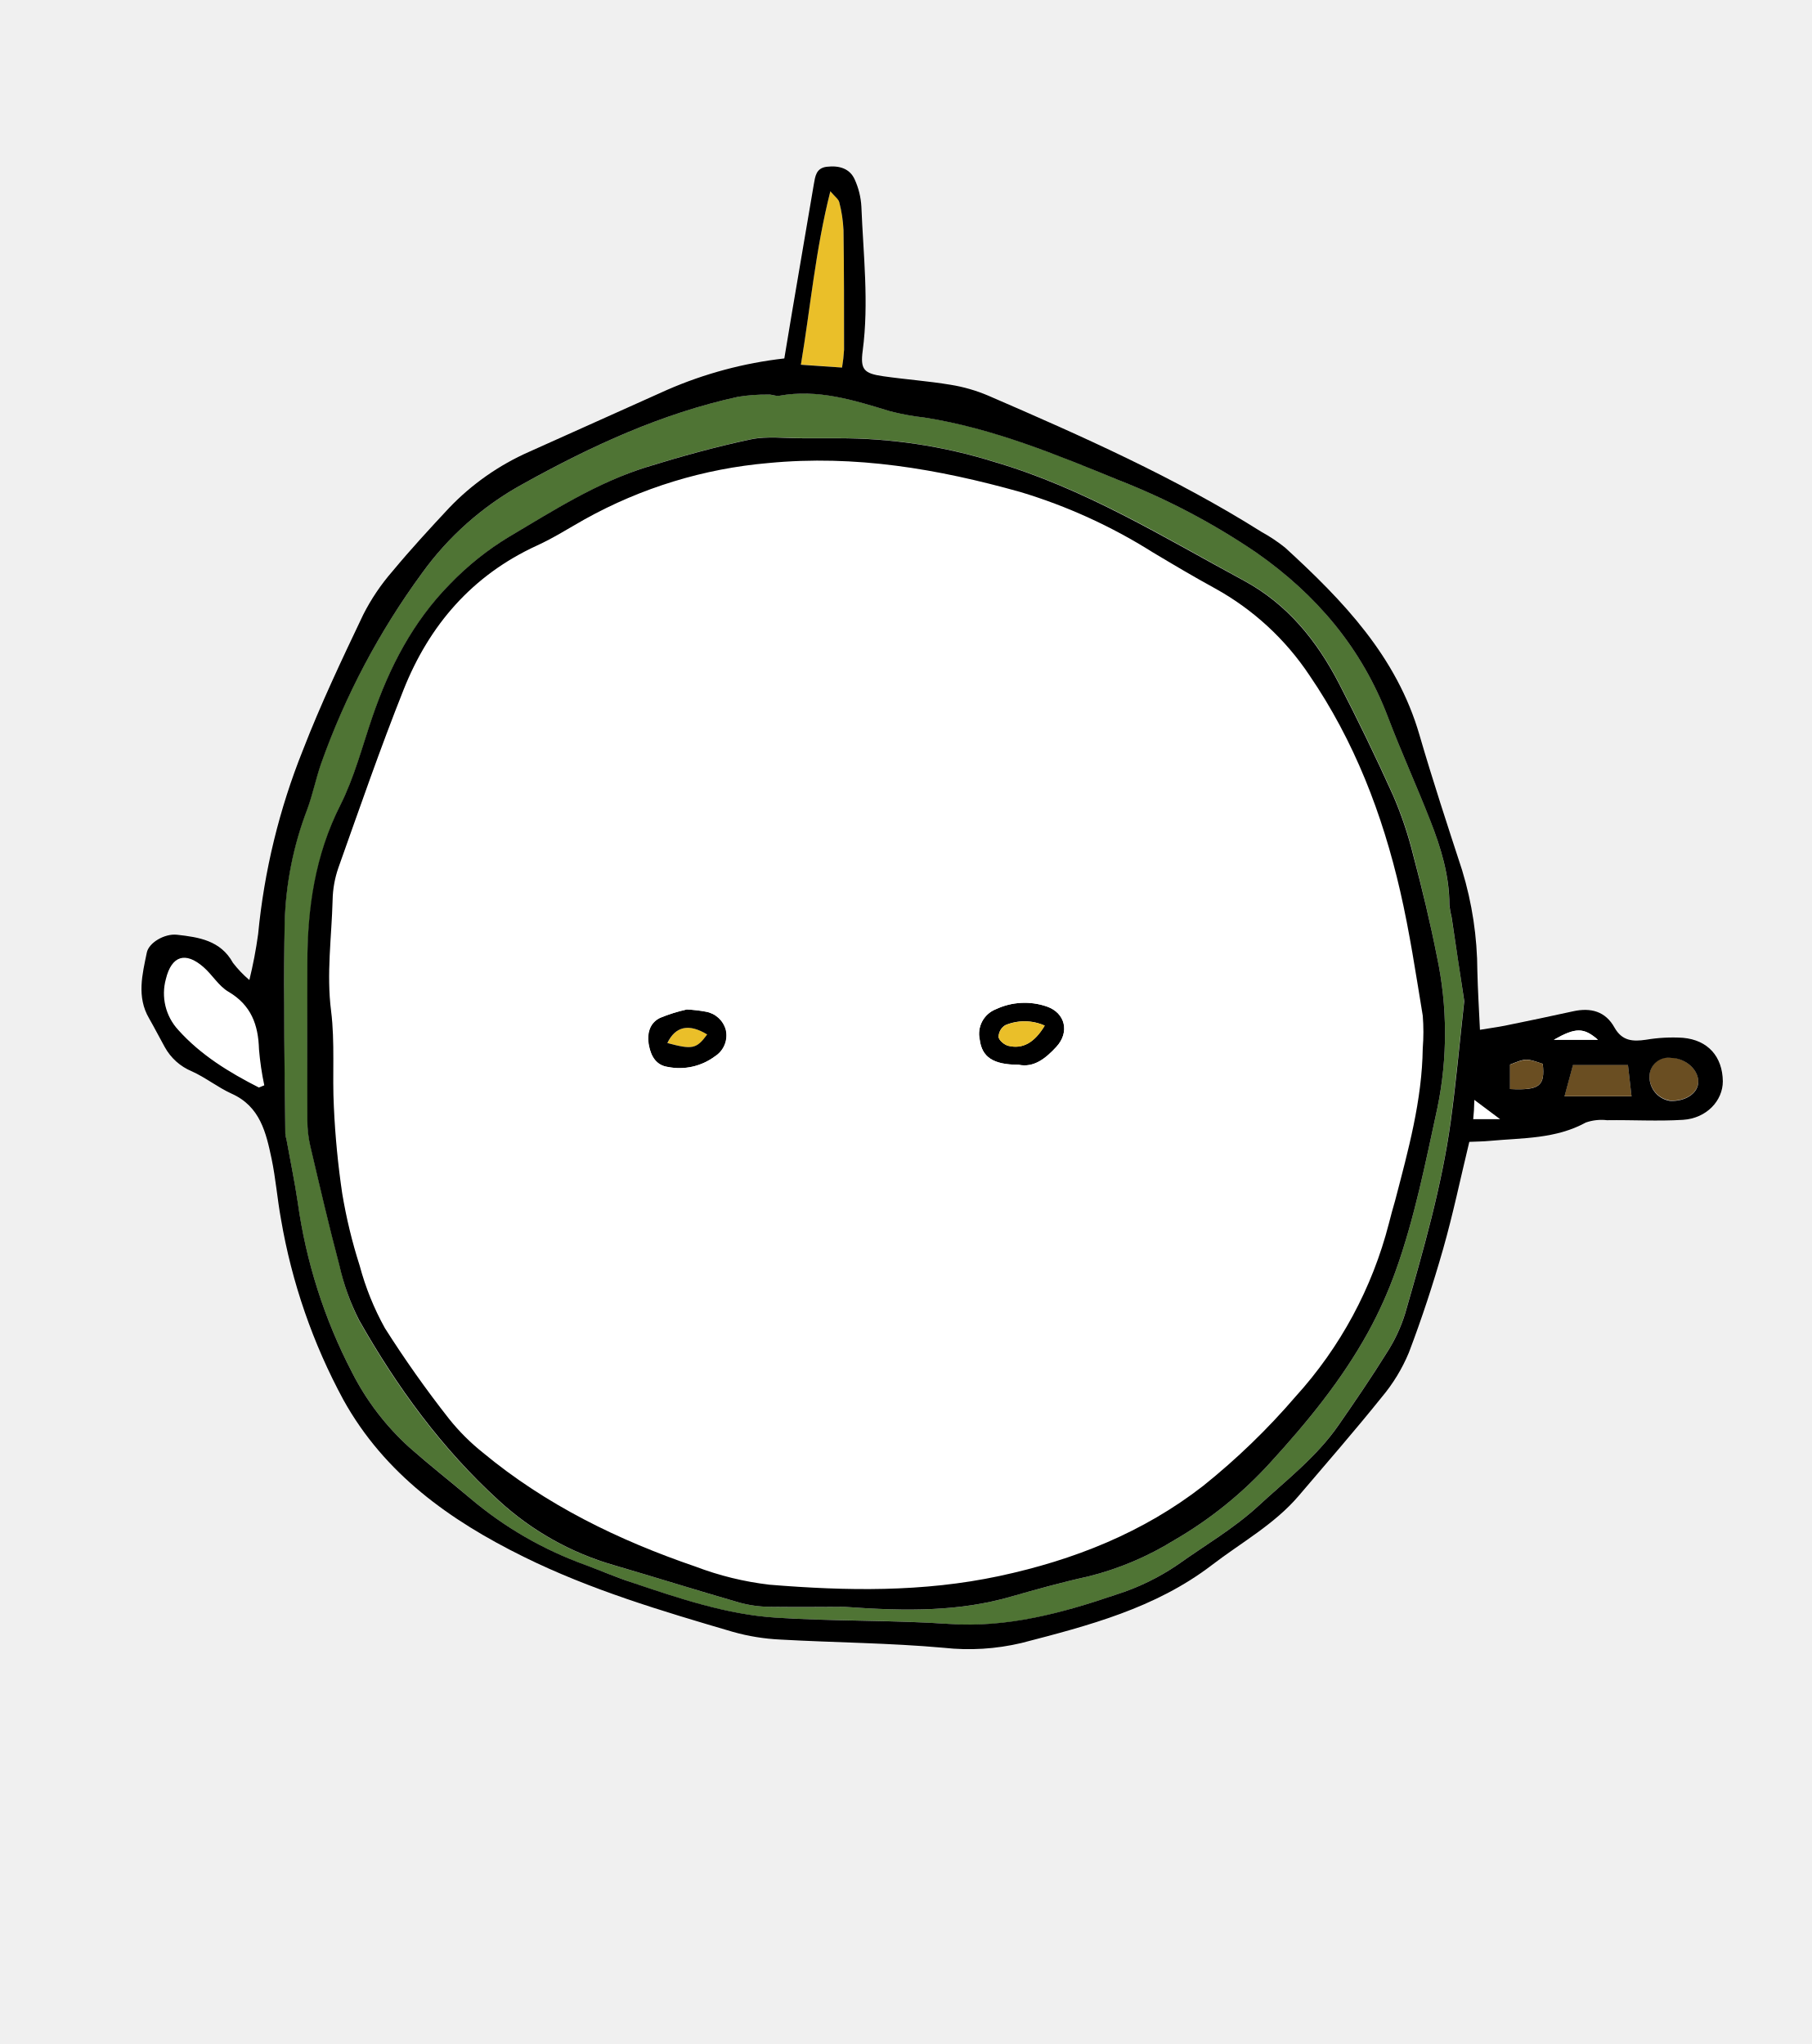
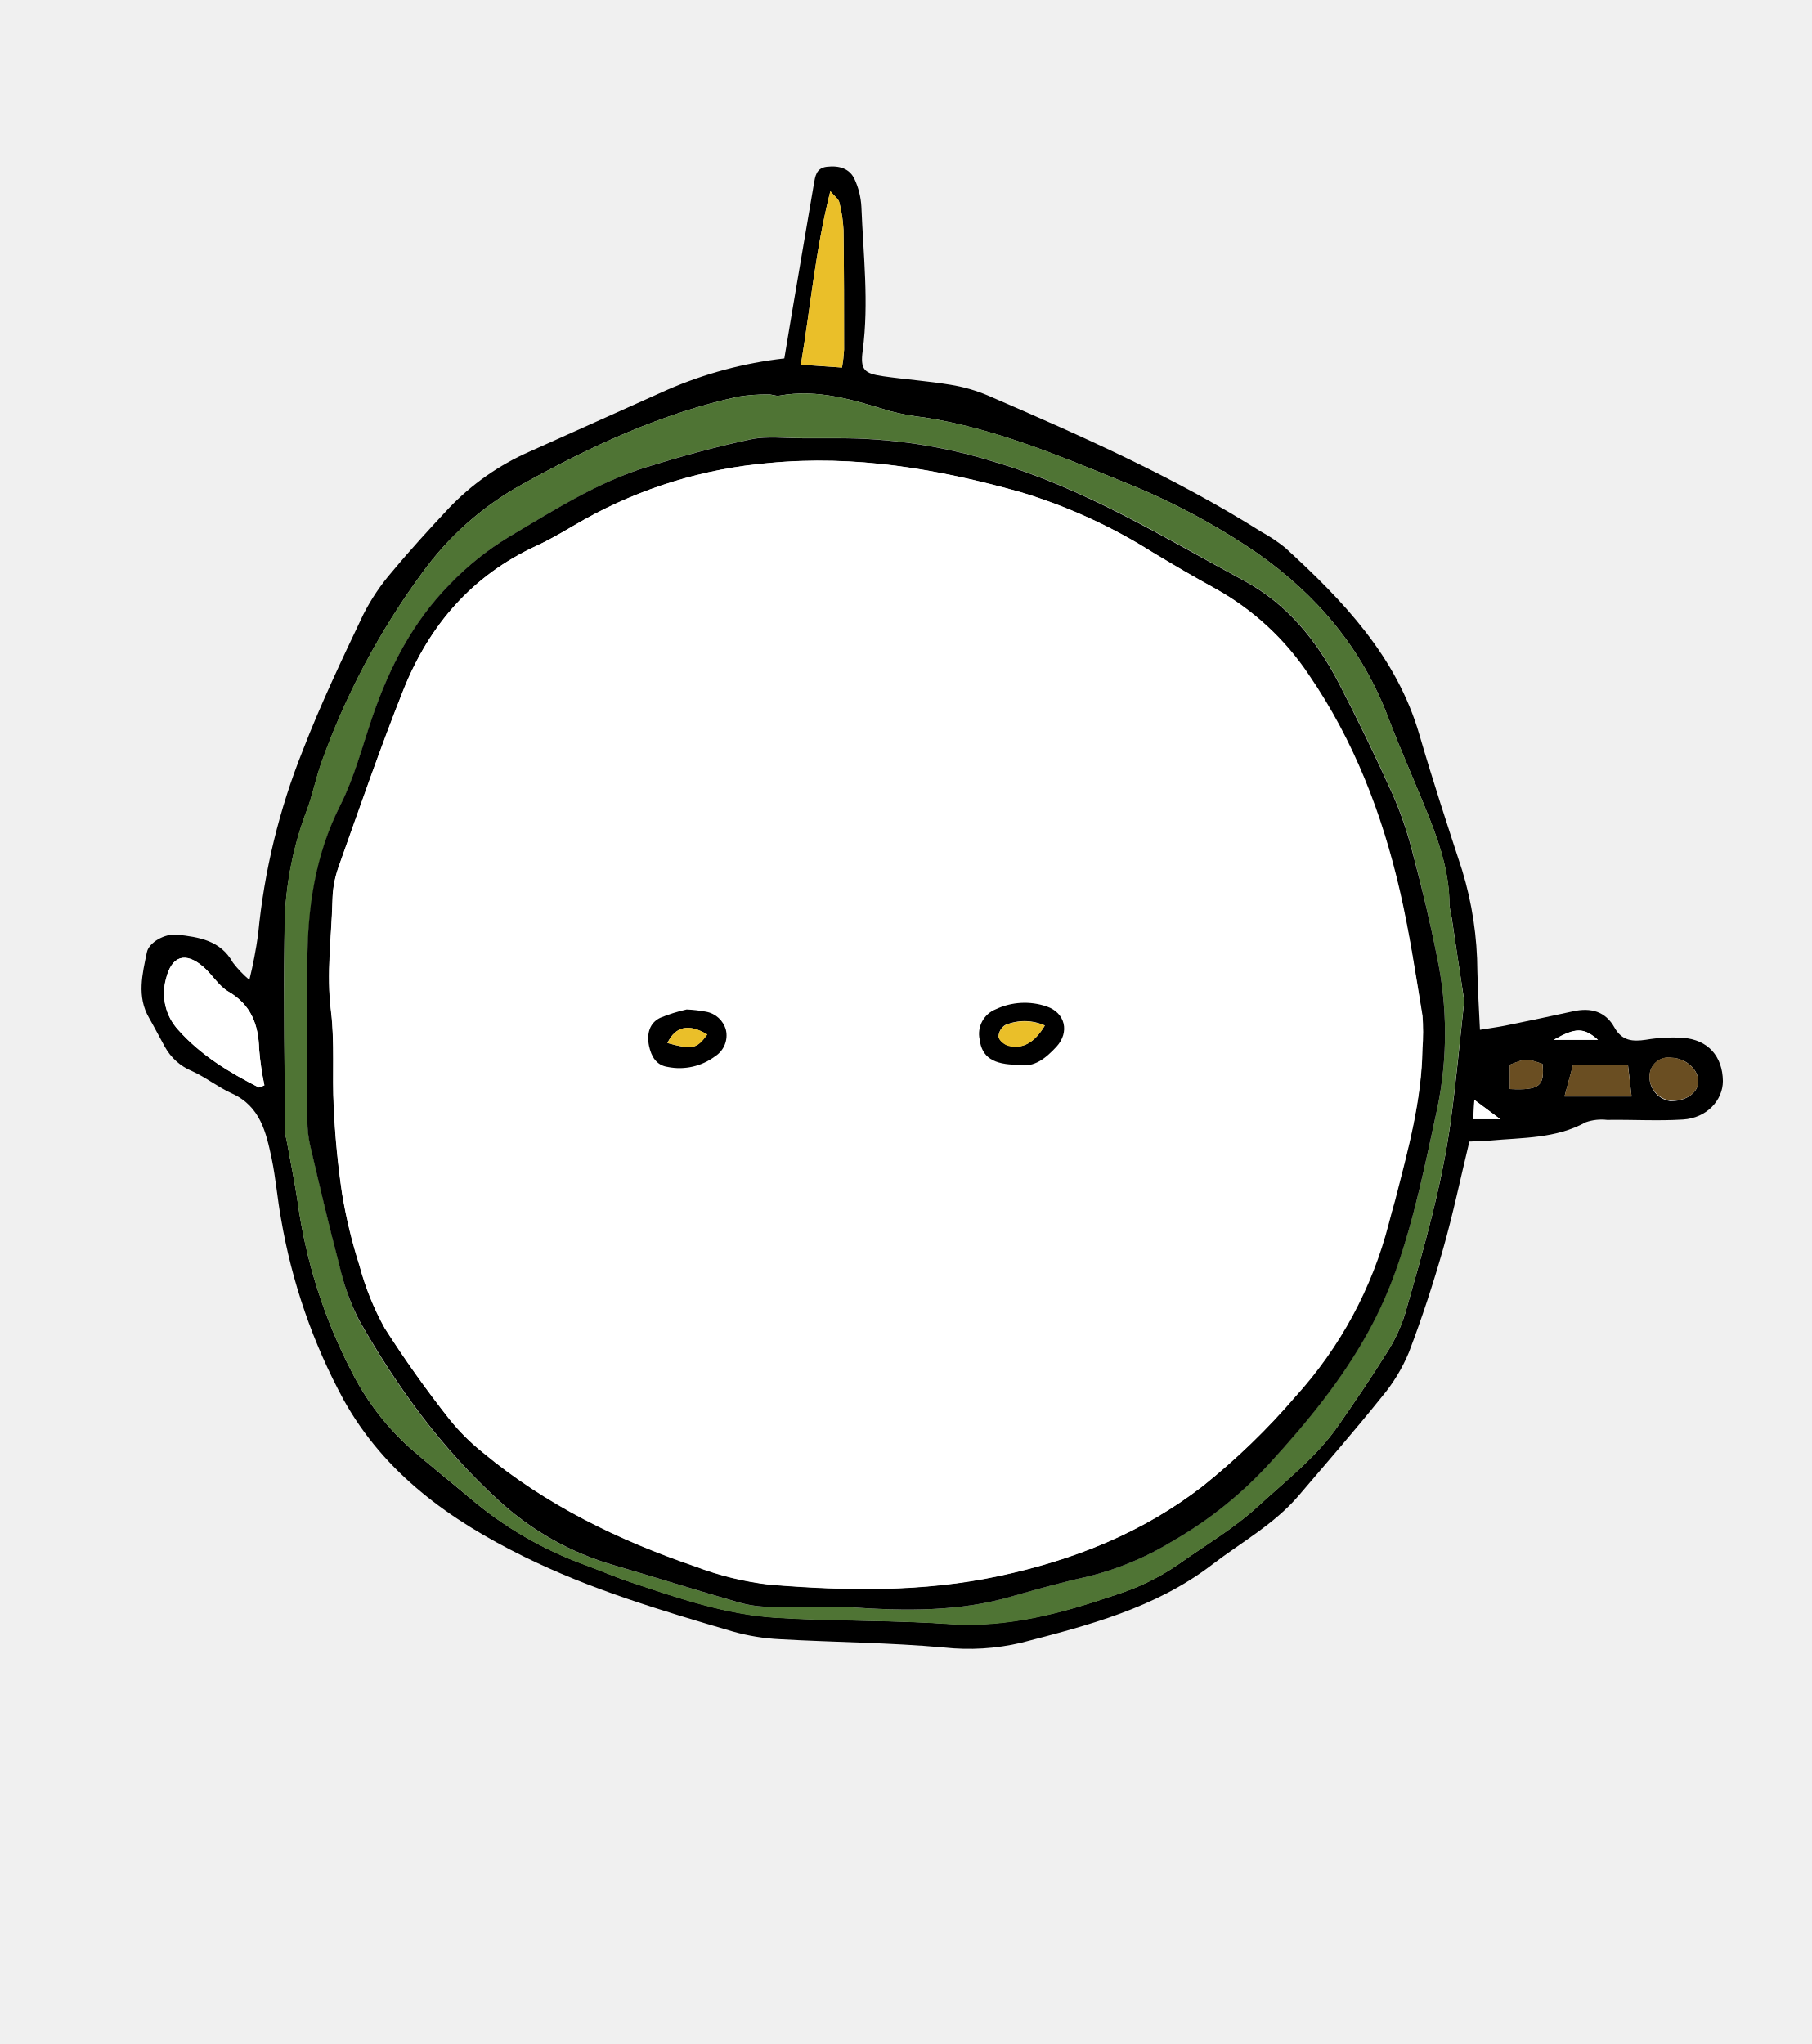
<svg xmlns="http://www.w3.org/2000/svg" id="圖層_1" data-name="圖層 1" viewBox="0 0 287.81 324.7">
  <defs>
-     <style>.cls-1{fill:#eabf29;}.cls-2{fill:#fff;}.cls-3{fill:#6a4e22;}.cls-4{fill:#4f7434;}</style>
+     <style>.cls-1{fill:#6a4e22;}.cls-2{fill:#fff;}.cls-3{fill:#4f7434;}.cls-4{fill:#eabf29;}</style>
  </defs>
-   <path class="cls-1" d="M112.36,164.33c-1.7,2.3-2.3,2.44-6.33,1.36C107.3,163,109.44,162.57,112.36,164.33Z" />
-   <path class="cls-2" d="M41.13,172.76c-4.72-2.41-9.25-5.14-12.82-9.16a8.57,8.57,0,0,1-1.95-8.09c.89-3.68,3.09-4.41,6-1.86,1.39,1.22,2.39,3,3.93,3.88,3.62,2.12,4.76,5.26,4.87,9.17a46,46,0,0,0,.84,5.71Z" />
-   <path class="cls-3" d="M265.48,168c2.37.1,4.44,2.06,4.26,4-.15,1.71-2.14,3-4.51,2.82A3.86,3.86,0,0,1,262,171,3,3,0,0,1,265.48,168Z" />
-   <path class="cls-3" d="M258.58,169.14c.19,1.69.37,3.24.57,5H248.5c.48-1.8.88-3.31,1.34-5Z" />
-   <path class="cls-1" d="M134.07,55.56a26.54,26.54,0,0,1-.32,2.83l-6.54-.47c1.52-9.14,2.3-18.15,4.68-27.56.74.89,1.31,1.27,1.42,1.75a21.65,21.65,0,0,1,.67,4.43C134.07,42.89,134.07,49.22,134.07,55.56Z" />
-   <path d="M166.27,159.89c2.94,1,3.66,4.08,1.52,6.4-1.67,1.8-3.56,3.36-6,2.85-4.06,0-5.83-1.23-6.18-4a4.2,4.2,0,0,1,2.55-4.81A10.77,10.77,0,0,1,166.27,159.89Zm-7.67,4.82c.06.55.92,1.27,1.55,1.42,2.28.56,4.15-.48,5.79-3.21a7.88,7.88,0,0,0-6.27-.07A2.23,2.23,0,0,0,158.61,164.71Z" />
-   <path d="M106,165.69c4,1.08,4.63.94,6.33-1.36C109.44,162.57,107.3,163,106,165.69Zm3.05-5.33a22,22,0,0,1,3.1.36,4,4,0,0,1,3.12,2.88,3.92,3.92,0,0,1-1.71,4.19,9.44,9.44,0,0,1-7.5,1.7c-1.84-.26-2.64-1.66-3-3.35-.4-2,.12-3.65,1.76-4.45A25.87,25.87,0,0,1,109.08,160.36Z" />
-   <path class="cls-1" d="M165.95,162.93c-1.64,2.73-3.52,3.77-5.79,3.21-.63-.15-1.49-.88-1.55-1.42a2.23,2.23,0,0,1,1.07-1.85A7.88,7.88,0,0,1,165.95,162.93Z" />
-   <path class="cls-4" d="M117.45,254.58a18.75,18.75,0,0,0,4.78.67c4.62.09,9.25,0,11.84,0,10.26.76,18.43.71,26.45-1.6,4.1-1.17,8.21-2.32,12.37-3.23a47.92,47.92,0,0,0,13.59-5.74,63.68,63.68,0,0,0,15.29-12.34c5.88-6.45,11.35-13.11,15.55-20.74a67.48,67.48,0,0,0,4.39-9.78c3-8.39,4.71-17.12,6.6-25.82a58.62,58.62,0,0,0-.06-24c-1.07-5.44-2.36-10.85-3.76-16.21a60.59,60.59,0,0,0-3.21-9.51q-4.05-9-8.61-17.79c-3.52-6.79-8.19-12.57-15.1-16.29-12.9-7-25.35-14.67-39.67-18.86A82.58,82.58,0,0,0,133,69.6c-1.85,0-3.7,0-5.55,0-2.74,0-5.58-.38-8.21.18-5.53,1.17-11,2.69-16.41,4.36C95,76.61,88,81.05,80.94,85.24a46.3,46.3,0,0,0-9.45,7.55c-5.89,6-9.63,13.22-12.31,21.08-1.61,4.7-2.86,9.6-5.08,14-4,8-5.21,16.44-5.25,25.18q-.07,12.46,0,24.93a18.31,18.31,0,0,0,.47,4.1c1.48,6.3,2.94,12.61,4.6,18.86A37.11,37.11,0,0,0,57,209.71c6,10.62,13.12,20.4,22.22,28.68a45.65,45.65,0,0,0,18.27,10.25C104.19,250.58,110.8,252.67,117.45,254.58ZM230.2,143.72a13.44,13.44,0,0,0,.36,2c.7,4.56,1.39,9.11,2,13.27-.74,6.69-1.31,12.9-2.14,19.07-1.42,10.44-4.37,20.55-7.26,30.65a25.25,25.25,0,0,1-2.94,6.25c-2.44,3.92-5.05,7.74-7.69,11.54-3.47,5-8.26,8.68-12.69,12.75-3.92,3.61-8.48,6.24-12.76,9.3a37.08,37.08,0,0,1-9.87,4.79c-8.56,2.93-17.16,5.3-26.43,4.64s-18.42-.43-27.6-1c-7.89-.51-15.38-3.08-22.84-5.59-2.51-.85-5-1.9-7.46-2.81A59.39,59.39,0,0,1,74.67,238c-3.17-2.7-6.45-5.28-9.57-8a41.23,41.23,0,0,1-9.22-12.06,83.34,83.34,0,0,1-8.61-27c-.49-3.31-1.17-6.59-1.77-9.88a6.19,6.19,0,0,1-.2-1c-.07-6.8-.16-13.61-.18-20.41q0-6.58.08-13.15a54.39,54.39,0,0,1,3.57-17.94c.88-2.38,1.38-4.89,2.21-7.29A117.76,117.76,0,0,1,67,91.09,48.34,48.34,0,0,1,83,76.91c10.85-6,22-11.23,34.26-13.89a28.4,28.4,0,0,1,4.81-.35c.57,0,1.17.29,1.71.19,6.16-1.13,11.87.71,17.62,2.46a39.19,39.19,0,0,0,5.45,1c10.85,1.66,20.89,5.86,31,10a109.87,109.87,0,0,1,21.74,11.47c9.54,6.68,16.73,15.18,20.9,26.16,2.09,5.51,4.53,10.88,6.69,16.36C228.84,134.59,230.21,139,230.2,143.72Z" />
-   <path class="cls-2" d="M234.22,174.72l4.1,3.07H234C234.1,176.83,234.15,176.05,234.22,174.72Z" />
-   <path d="M246.81,165.17h7C251.54,163.19,250.26,163.22,246.81,165.17Zm1.69,9h10.65c-.2-1.8-.38-3.35-.57-5h-8.73C249.38,170.87,249,172.39,248.5,174.18ZM262,171a3.86,3.86,0,0,0,3.23,3.88c2.37.14,4.36-1.11,4.51-2.82.18-2-1.89-3.95-4.26-4A3,3,0,0,0,262,171Zm-22.14-1.85V173c4.7.23,5.57-.48,5.19-4C242.4,168.09,242.4,168.09,239.85,169.11ZM133.75,58.39a26.54,26.54,0,0,0,.32-2.83c0-6.34,0-12.68-.09-19a21.65,21.65,0,0,0-.67-4.43c-.11-.48-.67-.86-1.42-1.75-2.38,9.41-3.15,18.42-4.68,27.56ZM28.12,148.49c3.46.39,6.92.9,8.88,4.46a17.58,17.58,0,0,0,2.61,2.73A71.38,71.38,0,0,0,41,148.4a105.62,105.62,0,0,1,7.11-29.23c2.83-7.32,6.21-14.44,9.59-21.54a33.74,33.74,0,0,1,4.64-6.88c2.88-3.47,5.94-6.79,9-10.07a39.77,39.77,0,0,1,12.71-8.91Q95,66.86,105.95,61.94a64.84,64.84,0,0,1,18.63-5c.42-2.54.84-5,1.25-7.49C127,42.69,128.1,36,129.27,29.25c.22-1.22.34-2.56,2.07-2.76,2-.23,3.64.3,4.41,2a12,12,0,0,1,1.07,4.33c.3,7.62,1.22,15.23.21,22.88-.4,3,.18,3.63,3.27,4.07,3.55.51,7.13.76,10.67,1.35a25.77,25.77,0,0,1,6,1.73c14.87,6.43,29.68,13,43.43,21.66A25.8,25.8,0,0,1,204.13,87c9.19,8.41,17.72,17.28,21.33,29.74,2.1,7.21,4.45,14.36,6.78,21.5a55.61,55.61,0,0,1,2.42,16.06c.07,3,.26,6,.41,9.29,1.5-.25,2.73-.41,3.94-.65,3.62-.74,7.25-1.49,10.86-2.29,2.8-.62,5.14,0,6.57,2.58,1.21,2.14,2.89,2.25,5,1.94a25.56,25.56,0,0,1,5.86-.31c4,.35,6.3,3,6.35,6.91,0,3.09-2.59,5.88-6.32,6.12-4,.25-8,0-12.07.06a7.57,7.57,0,0,0-3.38.37c-4.78,2.62-10,2.43-15.2,2.91-1.12.11-2.25.11-3.3.16-1.42,5.87-2.59,11.52-4.17,17.06s-3.37,11-5.43,16.42a27.25,27.25,0,0,1-4.31,7.08c-4.27,5.32-8.76,10.47-13.18,15.66-3.89,4.56-9.12,7.42-13.79,11-9,6.89-19.65,9.64-30.26,12.39a36.3,36.3,0,0,1-12.34.76c-8.63-.78-17.33-.82-26-1.31a33.45,33.45,0,0,1-7.49-1.22c-11.32-3.32-22.64-6.69-33.26-11.94-11.7-5.78-22.06-13.14-28.59-24.89a93.11,93.11,0,0,1-9.93-28.73c-.58-3.18-.83-6.43-1.49-9.59-.88-4.15-1.81-8.31-6.34-10.34-2.2-1-4.14-2.57-6.34-3.56a8.7,8.7,0,0,1-4.29-3.85c-.84-1.51-1.63-3.06-2.49-4.56-2-3.42-1.07-7-.36-10.45C23.64,149.75,26.15,148.27,28.12,148.49Zm202.32,29.6c.84-6.17,1.4-12.38,2.14-19.07-.64-4.16-1.33-8.71-2-13.27a13.44,13.44,0,0,1-.36-2c0-4.71-1.36-9.12-3.05-13.43-2.15-5.48-4.6-10.86-6.69-16.36-4.17-11-11.36-19.48-20.9-26.16a109.87,109.87,0,0,0-21.74-11.47c-10.06-4.11-20.1-8.3-31-10a39.19,39.19,0,0,1-5.45-1c-5.75-1.75-11.47-3.58-17.62-2.46-.54.1-1.14-.22-1.71-.19a28.4,28.4,0,0,0-4.81.35C105.06,65.68,93.86,70.88,83,76.91A48.34,48.34,0,0,0,67,91.09,117.76,117.76,0,0,0,51,121.31c-.83,2.4-1.33,4.92-2.21,7.29a54.39,54.39,0,0,0-3.57,17.94q-.12,6.57-.08,13.15c0,6.8.11,13.61.18,20.41a6.19,6.19,0,0,0,.2,1c.59,3.29,1.28,6.57,1.77,9.88a83.34,83.34,0,0,0,8.61,27A41.23,41.23,0,0,0,65.1,230c3.13,2.75,6.41,5.33,9.57,8A59.39,59.39,0,0,0,92.9,248.57c2.49.92,4.95,2,7.46,2.81,7.45,2.51,15,5.08,22.84,5.59,9.18.6,18.43.37,27.6,1s17.87-1.71,26.43-4.64a37.08,37.08,0,0,0,9.87-4.79c4.28-3.06,8.84-5.69,12.76-9.3,4.42-4.07,9.22-7.76,12.69-12.75,2.64-3.8,5.25-7.62,7.69-11.54a25.25,25.25,0,0,0,2.94-6.25C226.07,198.64,229,188.53,230.44,178.09ZM32.35,153.65c-2.9-2.55-5.1-1.82-6,1.86a8.57,8.57,0,0,0,1.95,8.09c3.58,4,8.1,6.76,12.82,9.16l.86-.35a46,46,0,0,1-.84-5.71c-.11-3.91-1.25-7.05-4.87-9.17C34.74,156.63,33.74,154.87,32.35,153.65ZM234,177.79h4.28l-4.1-3.07C234.15,176.05,234.1,176.83,234,177.79Z" />
-   <path class="cls-2" d="M155.62,165.14c.35,2.78,2.12,4,6.18,4,2.43.51,4.32-1,6-2.85,2.14-2.32,1.41-5.38-1.52-6.4a10.77,10.77,0,0,0-8.1.43A4.2,4.2,0,0,0,155.62,165.14Zm-52.52,1c.34,1.68,1.14,3.08,3,3.35a9.44,9.44,0,0,0,7.5-1.7,3.92,3.92,0,0,0,1.71-4.19,4,4,0,0,0-3.12-2.88,22,22,0,0,0-3.1-.36,25.87,25.87,0,0,0-4.22,1.33C103.23,162.48,102.71,164.15,103.1,166.14Zm19-92.57c13.74-1.32,26.85.91,40,4.61a85.74,85.74,0,0,1,21,9.57c3.27,2,6.56,3.9,9.91,5.74a42.89,42.89,0,0,1,14.89,13.77c7.15,10.46,11.63,22.07,14.44,34.33,1.5,6.52,2.49,13.16,3.58,19.77a32.19,32.19,0,0,1,0,5.18c-.1,8.31-2.31,16.22-4.38,24.17-.32,1.23-.65,2.45-1,3.67a64.89,64.89,0,0,1-14.81,27.48A110,110,0,0,1,191.11,236c-9.52,7.41-20.51,11.78-32.37,14.32-12.16,2.61-24.33,2.36-36.53,1.38a49.06,49.06,0,0,1-11.75-2.88c-12.22-4.18-23.73-9.78-33.74-18.09a34.08,34.08,0,0,1-5.38-5.37A174.8,174.8,0,0,1,61.1,211a43.64,43.64,0,0,1-4-9.91,81.37,81.37,0,0,1-2.77-11.45A135.3,135.3,0,0,1,53,175.84c-.27-5.08.18-10.22-.44-15.24-.74-5.94.09-11.76.24-17.63a16.61,16.61,0,0,1,.91-5.1c3.37-9.47,6.66-19,10.37-28.32C68.19,99.3,75,91.39,85.25,86.69c2.62-1.21,5.08-2.76,7.6-4.18A72.94,72.94,0,0,1,122.07,73.56Z" />
+   <path d="M273.66,171.72c0,3.09-2.59,5.88-6.32,6.12-4,.25-8,0-12.07.06a7.57,7.57,0,0,0-3.38.37c-4.78,2.62-10,2.43-15.2,2.91-1.12.11-2.25.11-3.3.16-1.42,5.87-2.59,11.52-4.17,17.06s-3.37,11-5.43,16.42a27.25,27.25,0,0,1-4.31,7.08c-4.27,5.32-8.76,10.47-13.18,15.66-3.89,4.56-9.12,7.42-13.79,11-9,6.89-19.65,9.64-30.26,12.39a36.3,36.3,0,0,1-12.34.76c-8.63-.78-17.33-.82-26-1.31a33.45,33.45,0,0,1-7.49-1.22c-11.32-3.32-22.64-6.69-33.26-11.94-11.7-5.78-22.06-13.14-28.59-24.89a93.11,93.11,0,0,1-9.93-28.73c-.58-3.18-.83-6.43-1.49-9.59-.88-4.15-1.81-8.31-6.34-10.34-2.2-1-4.14-2.57-6.34-3.56a8.7,8.7,0,0,1-4.29-3.85c-.84-1.51-1.63-3.06-2.49-4.56-2-3.42-1.07-7-.36-10.45.31-1.54,2.82-3,4.79-2.8,3.46.39,6.92.9,8.88,4.46a17.58,17.58,0,0,0,2.61,2.73A71.38,71.38,0,0,0,41,148.4a105.62,105.62,0,0,1,7.11-29.23c2.83-7.32,6.21-14.44,9.59-21.54a33.74,33.74,0,0,1,4.64-6.88c2.88-3.47,5.94-6.79,9-10.07a39.77,39.77,0,0,1,12.71-8.91Q95,66.86,105.95,61.94a64.84,64.84,0,0,1,18.63-5c.42-2.54.84-5,1.25-7.49C127,42.69,128.1,36,129.27,29.25c.22-1.22.34-2.56,2.07-2.76,2-.23,3.64.3,4.41,2a12,12,0,0,1,1.07,4.33c.3,7.62,1.22,15.23.21,22.88-.4,3,.18,3.63,3.27,4.07,3.55.51,7.13.76,10.67,1.35a25.77,25.77,0,0,1,6,1.73c14.87,6.43,29.68,13,43.43,21.66A25.8,25.8,0,0,1,204.13,87c9.19,8.41,17.72,17.28,21.33,29.74,2.1,7.21,4.45,14.36,6.78,21.5a55.61,55.61,0,0,1,2.42,16.06c.07,3,.26,6,.41,9.29,1.5-.25,2.73-.41,3.94-.65,3.62-.74,7.25-1.49,10.86-2.29,2.8-.62,5.14,0,6.57,2.58,1.21,2.14,2.89,2.25,5,1.94a25.56,25.56,0,0,1,5.86-.31C271.31,165.16,273.61,167.81,273.66,171.72Zm-3.91.31c.18-2-1.89-3.95-4.26-4a3,3,0,0,0-3.48,3,3.86,3.86,0,0,0,3.23,3.88C267.6,175,269.59,173.74,269.74,172Zm-21.24,2.16h10.65c-.2-1.8-.38-3.35-.57-5h-8.73C249.38,170.87,249,172.39,248.5,174.18Zm-1.69-9h7C251.54,163.19,250.26,163.22,246.81,165.17Zm-7,7.81c4.7.23,5.57-.48,5.19-4-2.64-.88-2.64-.88-5.19.14ZM234,177.79h4.28l-4.1-3.07C234.15,176.05,234.1,176.83,234,177.79ZM232.58,159c-.64-4.16-1.33-8.71-2-13.27a13.44,13.44,0,0,1-.36-2c0-4.71-1.36-9.12-3.05-13.43-2.15-5.48-4.6-10.86-6.69-16.36-4.17-11-11.36-19.48-20.9-26.16a109.87,109.87,0,0,0-21.74-11.47c-10.06-4.11-20.1-8.3-31-10a39.19,39.19,0,0,1-5.45-1c-5.75-1.75-11.47-3.58-17.62-2.46-.54.1-1.14-.22-1.71-.19a28.4,28.4,0,0,0-4.81.35C105.06,65.68,93.86,70.88,83,76.91A48.34,48.34,0,0,0,67,91.09,117.76,117.76,0,0,0,51,121.31c-.83,2.4-1.33,4.92-2.21,7.29a54.39,54.39,0,0,0-3.57,17.94q-.12,6.57-.08,13.15c0,6.8.11,13.61.18,20.41a6.19,6.19,0,0,0,.2,1c.59,3.29,1.28,6.57,1.77,9.88a83.34,83.34,0,0,0,8.61,27A41.23,41.23,0,0,0,65.1,230c3.13,2.75,6.41,5.33,9.57,8A59.39,59.39,0,0,0,92.9,248.57c2.49.92,4.95,2,7.46,2.81,7.45,2.51,15,5.08,22.84,5.59,9.18.6,18.43.37,27.6,1s17.87-1.71,26.43-4.64a37.08,37.08,0,0,0,9.87-4.79c4.28-3.06,8.84-5.69,12.76-9.3,4.42-4.07,9.22-7.76,12.69-12.75,2.64-3.8,5.25-7.62,7.69-11.54a25.25,25.25,0,0,0,2.94-6.25c2.88-10.1,5.84-20.21,7.26-30.65C231.28,171.92,231.84,165.71,232.58,159ZM133.75,58.39a26.54,26.54,0,0,0,.32-2.83c0-6.34,0-12.68-.09-19a21.65,21.65,0,0,0-.67-4.43c-.11-.48-.67-.86-1.42-1.75-2.38,9.41-3.15,18.42-4.68,27.56ZM41.13,172.76l.86-.35a46,46,0,0,1-.84-5.71c-.11-3.91-1.25-7.05-4.87-9.17-1.54-.9-2.55-2.67-3.93-3.88-2.9-2.55-5.1-1.82-6,1.86a8.57,8.57,0,0,0,1.95,8.09C31.88,167.63,36.4,170.36,41.13,172.76Z" />
+   <path class="cls-1" d="M265.48,168c2.37.1,4.44,2.06,4.26,4-.15,1.71-2.14,3-4.51,2.82A3.86,3.86,0,0,1,262,171,3,3,0,0,1,265.48,168Z" />
+   <path class="cls-1" d="M259.15,174.18H248.5c.48-1.8.88-3.31,1.34-5h8.73C258.77,170.84,258.95,172.39,259.15,174.18Z" />
  <path class="cls-2" d="M253.81,165.17h-7C250.26,163.22,251.54,163.19,253.81,165.17Z" />
-   <path d="M110.46,248.86a49.06,49.06,0,0,0,11.75,2.88c12.2,1,24.38,1.22,36.53-1.38,11.86-2.54,22.85-6.91,32.37-14.32a110,110,0,0,0,14.69-14.2,64.89,64.89,0,0,0,14.81-27.48c.31-1.23.64-2.45,1-3.67,2.07-7.94,4.27-15.86,4.38-24.17a32.19,32.19,0,0,0,0-5.18c-1.09-6.61-2.08-13.25-3.58-19.77-2.82-12.25-7.29-23.87-14.44-34.33A42.89,42.89,0,0,0,193,93.47c-3.35-1.83-6.63-3.78-9.91-5.74a85.74,85.74,0,0,0-21-9.57c-13.16-3.69-26.27-5.93-40-4.61a72.94,72.94,0,0,0-29.22,8.94c-2.52,1.42-5,3-7.6,4.18C75,91.39,68.19,99.3,64.11,109.55c-3.72,9.34-7,18.85-10.37,28.32a16.61,16.61,0,0,0-.91,5.1c-.15,5.87-1,11.69-.24,17.63.63,5,.17,10.16.44,15.24a135.3,135.3,0,0,0,1.33,13.77,81.37,81.37,0,0,0,2.77,11.45,43.64,43.64,0,0,0,4,9.91A174.8,174.8,0,0,0,71.33,225.4a34.08,34.08,0,0,0,5.38,5.37C86.73,239.08,98.24,244.68,110.46,248.86ZM228.25,152a58.62,58.62,0,0,1,.06,24c-1.89,8.69-3.6,17.43-6.6,25.82a67.48,67.48,0,0,1-4.39,9.78c-4.2,7.63-9.67,14.3-15.55,20.74a63.68,63.68,0,0,1-15.29,12.34,47.92,47.92,0,0,1-13.59,5.74c-4.16.91-8.27,2.06-12.37,3.23-8,2.3-16.19,2.36-26.45,1.6-2.59,0-7.21.06-11.84,0a18.75,18.75,0,0,1-4.78-.67c-6.66-1.92-13.27-4-19.92-5.94a45.65,45.65,0,0,1-18.27-10.25c-9.09-8.28-16.21-18.07-22.22-28.68a37.11,37.11,0,0,1-3.15-8.77c-1.66-6.25-3.12-12.56-4.6-18.86a18.31,18.31,0,0,1-.47-4.1q-.05-12.46,0-24.93c0-8.74,1.21-17.18,5.25-25.18,2.22-4.4,3.47-9.3,5.08-14,2.69-7.86,6.42-15.09,12.31-21.08a46.3,46.3,0,0,1,9.45-7.55c7.07-4.19,14-8.63,21.92-11.08,5.4-1.67,10.88-3.19,16.41-4.36,2.63-.56,5.47-.16,8.21-.18,1.85,0,3.7,0,5.55,0a82.58,82.58,0,0,1,24.87,3.74c14.32,4.19,26.77,11.9,39.67,18.86,6.91,3.73,11.58,9.51,15.1,16.29q4.54,8.77,8.61,17.79a60.59,60.59,0,0,1,3.21,9.51C225.88,141.16,227.18,146.57,228.25,152Z" />
-   <path class="cls-3" d="M239.85,173v-3.87c2.55-1,2.55-1,5.19-.14C245.43,172.5,244.56,173.21,239.85,173Z" />
+   <path class="cls-1" d="M245,169c.38,3.53-.49,4.24-5.19,4v-3.87C242.4,168.09,242.4,168.09,245,169Z" />
+   <path class="cls-2" d="M238.32,177.79H234c.06-1,.1-1.74.18-3.07Z" />
+   <path class="cls-3" d="M230.56,145.75c.7,4.56,1.39,9.11,2,13.27-.74,6.69-1.31,12.9-2.14,19.07-1.42,10.44-4.37,20.55-7.26,30.65a25.25,25.25,0,0,1-2.94,6.25c-2.44,3.92-5.05,7.74-7.69,11.54-3.47,5-8.26,8.68-12.69,12.75-3.92,3.61-8.48,6.24-12.76,9.3a37.08,37.08,0,0,1-9.87,4.79c-8.56,2.93-17.16,5.3-26.43,4.64s-18.42-.43-27.6-1c-7.89-.51-15.38-3.08-22.84-5.59-2.51-.85-5-1.9-7.46-2.81A59.39,59.39,0,0,1,74.67,238c-3.17-2.7-6.45-5.28-9.57-8a41.23,41.23,0,0,1-9.22-12.06,83.34,83.34,0,0,1-8.61-27c-.49-3.31-1.17-6.59-1.77-9.88a6.19,6.19,0,0,1-.2-1c-.07-6.8-.16-13.61-.18-20.41q0-6.58.08-13.15a54.39,54.39,0,0,1,3.57-17.94c.88-2.38,1.38-4.89,2.21-7.29A117.76,117.76,0,0,1,67,91.09,48.34,48.34,0,0,1,83,76.91c10.85-6,22-11.23,34.26-13.89a28.4,28.4,0,0,1,4.81-.35c.57,0,1.17.29,1.71.19,6.16-1.13,11.87.71,17.62,2.46a39.19,39.19,0,0,0,5.45,1c10.85,1.66,20.89,5.86,31,10a109.87,109.87,0,0,1,21.74,11.47c9.54,6.68,16.73,15.18,20.9,26.16,2.09,5.51,4.53,10.88,6.69,16.36,1.7,4.31,3.07,8.72,3.05,13.43A13.44,13.44,0,0,0,230.56,145.75ZM228.31,176a58.62,58.62,0,0,0-.06-24c-1.07-5.44-2.36-10.85-3.76-16.21a60.59,60.59,0,0,0-3.21-9.51q-4.05-9-8.61-17.79c-3.52-6.79-8.19-12.57-15.1-16.29-12.9-7-25.35-14.67-39.67-18.86A82.58,82.58,0,0,0,133,69.6c-1.85,0-3.7,0-5.55,0-2.74,0-5.58-.38-8.21.18-5.53,1.17-11,2.69-16.41,4.36C95,76.61,88,81.05,80.94,85.24a46.3,46.3,0,0,0-9.45,7.55c-5.89,6-9.63,13.22-12.31,21.08-1.61,4.7-2.86,9.6-5.08,14-4,8-5.21,16.44-5.25,25.18q-.07,12.46,0,24.93a18.31,18.31,0,0,0,.47,4.1c1.48,6.3,2.94,12.61,4.6,18.86A37.11,37.11,0,0,0,57,209.71c6,10.62,13.12,20.4,22.22,28.68a45.65,45.65,0,0,0,18.27,10.25c6.65,1.94,13.26,4,19.92,5.94a18.75,18.75,0,0,0,4.78.67c4.62.09,9.25,0,11.84,0,10.26.76,18.43.71,26.45-1.6,4.1-1.17,8.21-2.32,12.37-3.23a47.92,47.92,0,0,0,13.59-5.74,63.68,63.68,0,0,0,15.29-12.34c5.88-6.45,11.35-13.11,15.55-20.74a67.48,67.48,0,0,0,4.39-9.78C224.71,193.45,226.42,184.72,228.31,176Z" />
+   <path d="M228.25,152a58.62,58.62,0,0,1,.06,24c-1.89,8.69-3.6,17.43-6.6,25.82a67.48,67.48,0,0,1-4.39,9.78c-4.2,7.63-9.67,14.3-15.55,20.74a63.68,63.68,0,0,1-15.29,12.34,47.92,47.92,0,0,1-13.59,5.74c-4.16.91-8.27,2.06-12.37,3.23-8,2.3-16.19,2.36-26.45,1.6-2.59,0-7.21.06-11.84,0a18.75,18.75,0,0,1-4.78-.67c-6.66-1.92-13.27-4-19.92-5.94a45.65,45.65,0,0,1-18.27-10.25c-9.09-8.28-16.21-18.07-22.22-28.68a37.11,37.11,0,0,1-3.15-8.77c-1.66-6.25-3.12-12.56-4.6-18.86a18.31,18.31,0,0,1-.47-4.1q-.05-12.46,0-24.93c0-8.74,1.21-17.18,5.25-25.18,2.22-4.4,3.47-9.3,5.08-14,2.69-7.86,6.42-15.09,12.31-21.08a46.3,46.3,0,0,1,9.45-7.55c7.07-4.19,14-8.63,21.92-11.08,5.4-1.67,10.88-3.19,16.41-4.36,2.63-.56,5.47-.16,8.21-.18,1.85,0,3.7,0,5.55,0a82.58,82.58,0,0,1,24.87,3.74c14.32,4.19,26.77,11.9,39.67,18.86,6.91,3.73,11.58,9.51,15.1,16.29q4.54,8.77,8.61,17.79a60.59,60.59,0,0,1,3.21,9.51C225.88,141.16,227.18,146.57,228.25,152Zm-2.3,14.51a32.19,32.19,0,0,0,0-5.18c-1.09-6.61-2.08-13.25-3.58-19.77-2.82-12.25-7.29-23.87-14.44-34.33A42.89,42.89,0,0,0,193,93.47c-3.35-1.83-6.63-3.78-9.91-5.74a85.74,85.74,0,0,0-21-9.57c-13.16-3.69-26.27-5.93-40-4.61a72.94,72.94,0,0,0-29.22,8.94c-2.52,1.42-5,3-7.6,4.18C75,91.39,68.19,99.3,64.11,109.55c-3.72,9.34-7,18.85-10.37,28.32a16.61,16.61,0,0,0-.91,5.1c-.15,5.87-1,11.69-.24,17.63.63,5,.17,10.16.44,15.24a135.3,135.3,0,0,0,1.33,13.77,81.37,81.37,0,0,0,2.77,11.45,43.64,43.64,0,0,0,4,9.91A174.8,174.8,0,0,0,71.33,225.4a34.08,34.08,0,0,0,5.38,5.37c10,8.32,21.52,13.92,33.74,18.09a49.06,49.06,0,0,0,11.75,2.88c12.2,1,24.38,1.22,36.53-1.38,11.86-2.54,22.85-6.91,32.37-14.32a110,110,0,0,0,14.69-14.2,64.89,64.89,0,0,0,14.81-27.48c.31-1.23.64-2.45,1-3.67C223.64,182.74,225.84,174.82,225.95,166.52Z" />
+   <path class="cls-2" d="M225.9,161.34a32.19,32.19,0,0,1,0,5.18c-.1,8.31-2.31,16.22-4.38,24.17-.32,1.23-.65,2.45-1,3.67a64.89,64.89,0,0,1-14.81,27.48A110,110,0,0,1,191.11,236c-9.52,7.41-20.51,11.78-32.37,14.32-12.16,2.61-24.33,2.36-36.53,1.38a49.06,49.06,0,0,1-11.75-2.88c-12.22-4.18-23.73-9.78-33.74-18.09a34.08,34.08,0,0,1-5.38-5.37A174.8,174.8,0,0,1,61.1,211a43.64,43.64,0,0,1-4-9.91,81.37,81.37,0,0,1-2.77-11.45A135.3,135.3,0,0,1,53,175.84c-.27-5.08.18-10.22-.44-15.24-.74-5.94.09-11.76.24-17.63a16.61,16.61,0,0,1,.91-5.1c3.37-9.47,6.66-19,10.37-28.32C68.19,99.3,75,91.39,85.25,86.69c2.62-1.21,5.08-2.76,7.6-4.18a72.94,72.94,0,0,1,29.22-8.94c13.74-1.32,26.85.91,40,4.61a85.74,85.74,0,0,1,21,9.57c3.27,2,6.56,3.9,9.91,5.74a42.89,42.89,0,0,1,14.89,13.77c7.15,10.46,11.63,22.07,14.44,34.33C223.82,148.09,224.82,154.73,225.9,161.34Zm-58.11,5c2.14-2.32,1.41-5.38-1.52-6.4a10.77,10.77,0,0,0-8.1.43,4.2,4.2,0,0,0-2.55,4.81c.35,2.78,2.12,4,6.18,4C164.23,169.66,166.13,168.1,167.79,166.3Zm-54.21,1.49a3.92,3.92,0,0,0,1.71-4.19,4,4,0,0,0-3.12-2.88,22,22,0,0,0-3.1-.36,25.87,25.87,0,0,0-4.22,1.33c-1.64.79-2.16,2.46-1.76,4.45.34,1.68,1.14,3.08,3,3.35A9.44,9.44,0,0,0,113.58,167.78Z" />
+   <path d="M166.27,159.89c2.94,1,3.66,4.08,1.52,6.4-1.67,1.8-3.56,3.36-6,2.85-4.06,0-5.83-1.23-6.18-4a4.2,4.2,0,0,1,2.55-4.81A10.77,10.77,0,0,1,166.27,159.89Zm-.32,3a7.88,7.88,0,0,0-6.27-.07,2.23,2.23,0,0,0-1.07,1.85c.06.55.92,1.27,1.55,1.42C162.43,166.7,164.31,165.65,165.95,162.93Z" />
+   <path class="cls-4" d="M159.68,162.86a7.88,7.88,0,0,1,6.27.07c-1.64,2.73-3.52,3.77-5.79,3.21-.63-.15-1.49-.88-1.55-1.42A2.23,2.23,0,0,1,159.68,162.86Z" />
+   <path class="cls-4" d="M134.07,55.56a26.54,26.54,0,0,1-.32,2.83l-6.54-.47c1.52-9.14,2.3-18.15,4.68-27.56.74.89,1.31,1.27,1.42,1.75a21.65,21.65,0,0,1,.67,4.43C134.07,42.89,134.07,49.22,134.07,55.56Z" />
+   <path d="M115.3,163.6a3.92,3.92,0,0,1-1.71,4.19,9.44,9.44,0,0,1-7.5,1.7c-1.84-.26-2.64-1.66-3-3.35-.4-2,.12-3.65,1.76-4.45a25.87,25.87,0,0,1,4.22-1.33,22,22,0,0,1,3.1.36A4,4,0,0,1,115.3,163.6ZM106,165.69c4,1.08,4.63.94,6.33-1.36C109.44,162.57,107.3,163,106,165.69Z" />
+   <path class="cls-4" d="M112.36,164.33c-1.7,2.3-2.3,2.44-6.33,1.36C107.3,163,109.44,162.57,112.36,164.33Z" />
+   <path class="cls-2" d="M42,172.41l-.86.35c-4.72-2.41-9.25-5.14-12.82-9.16a8.57,8.57,0,0,1-1.95-8.09c.89-3.68,3.09-4.41,6-1.86,1.39,1.22,2.39,3,3.93,3.88,3.62,2.12,4.76,5.26,4.87,9.17A46,46,0,0,0,42,172.41Z" />
</svg>
